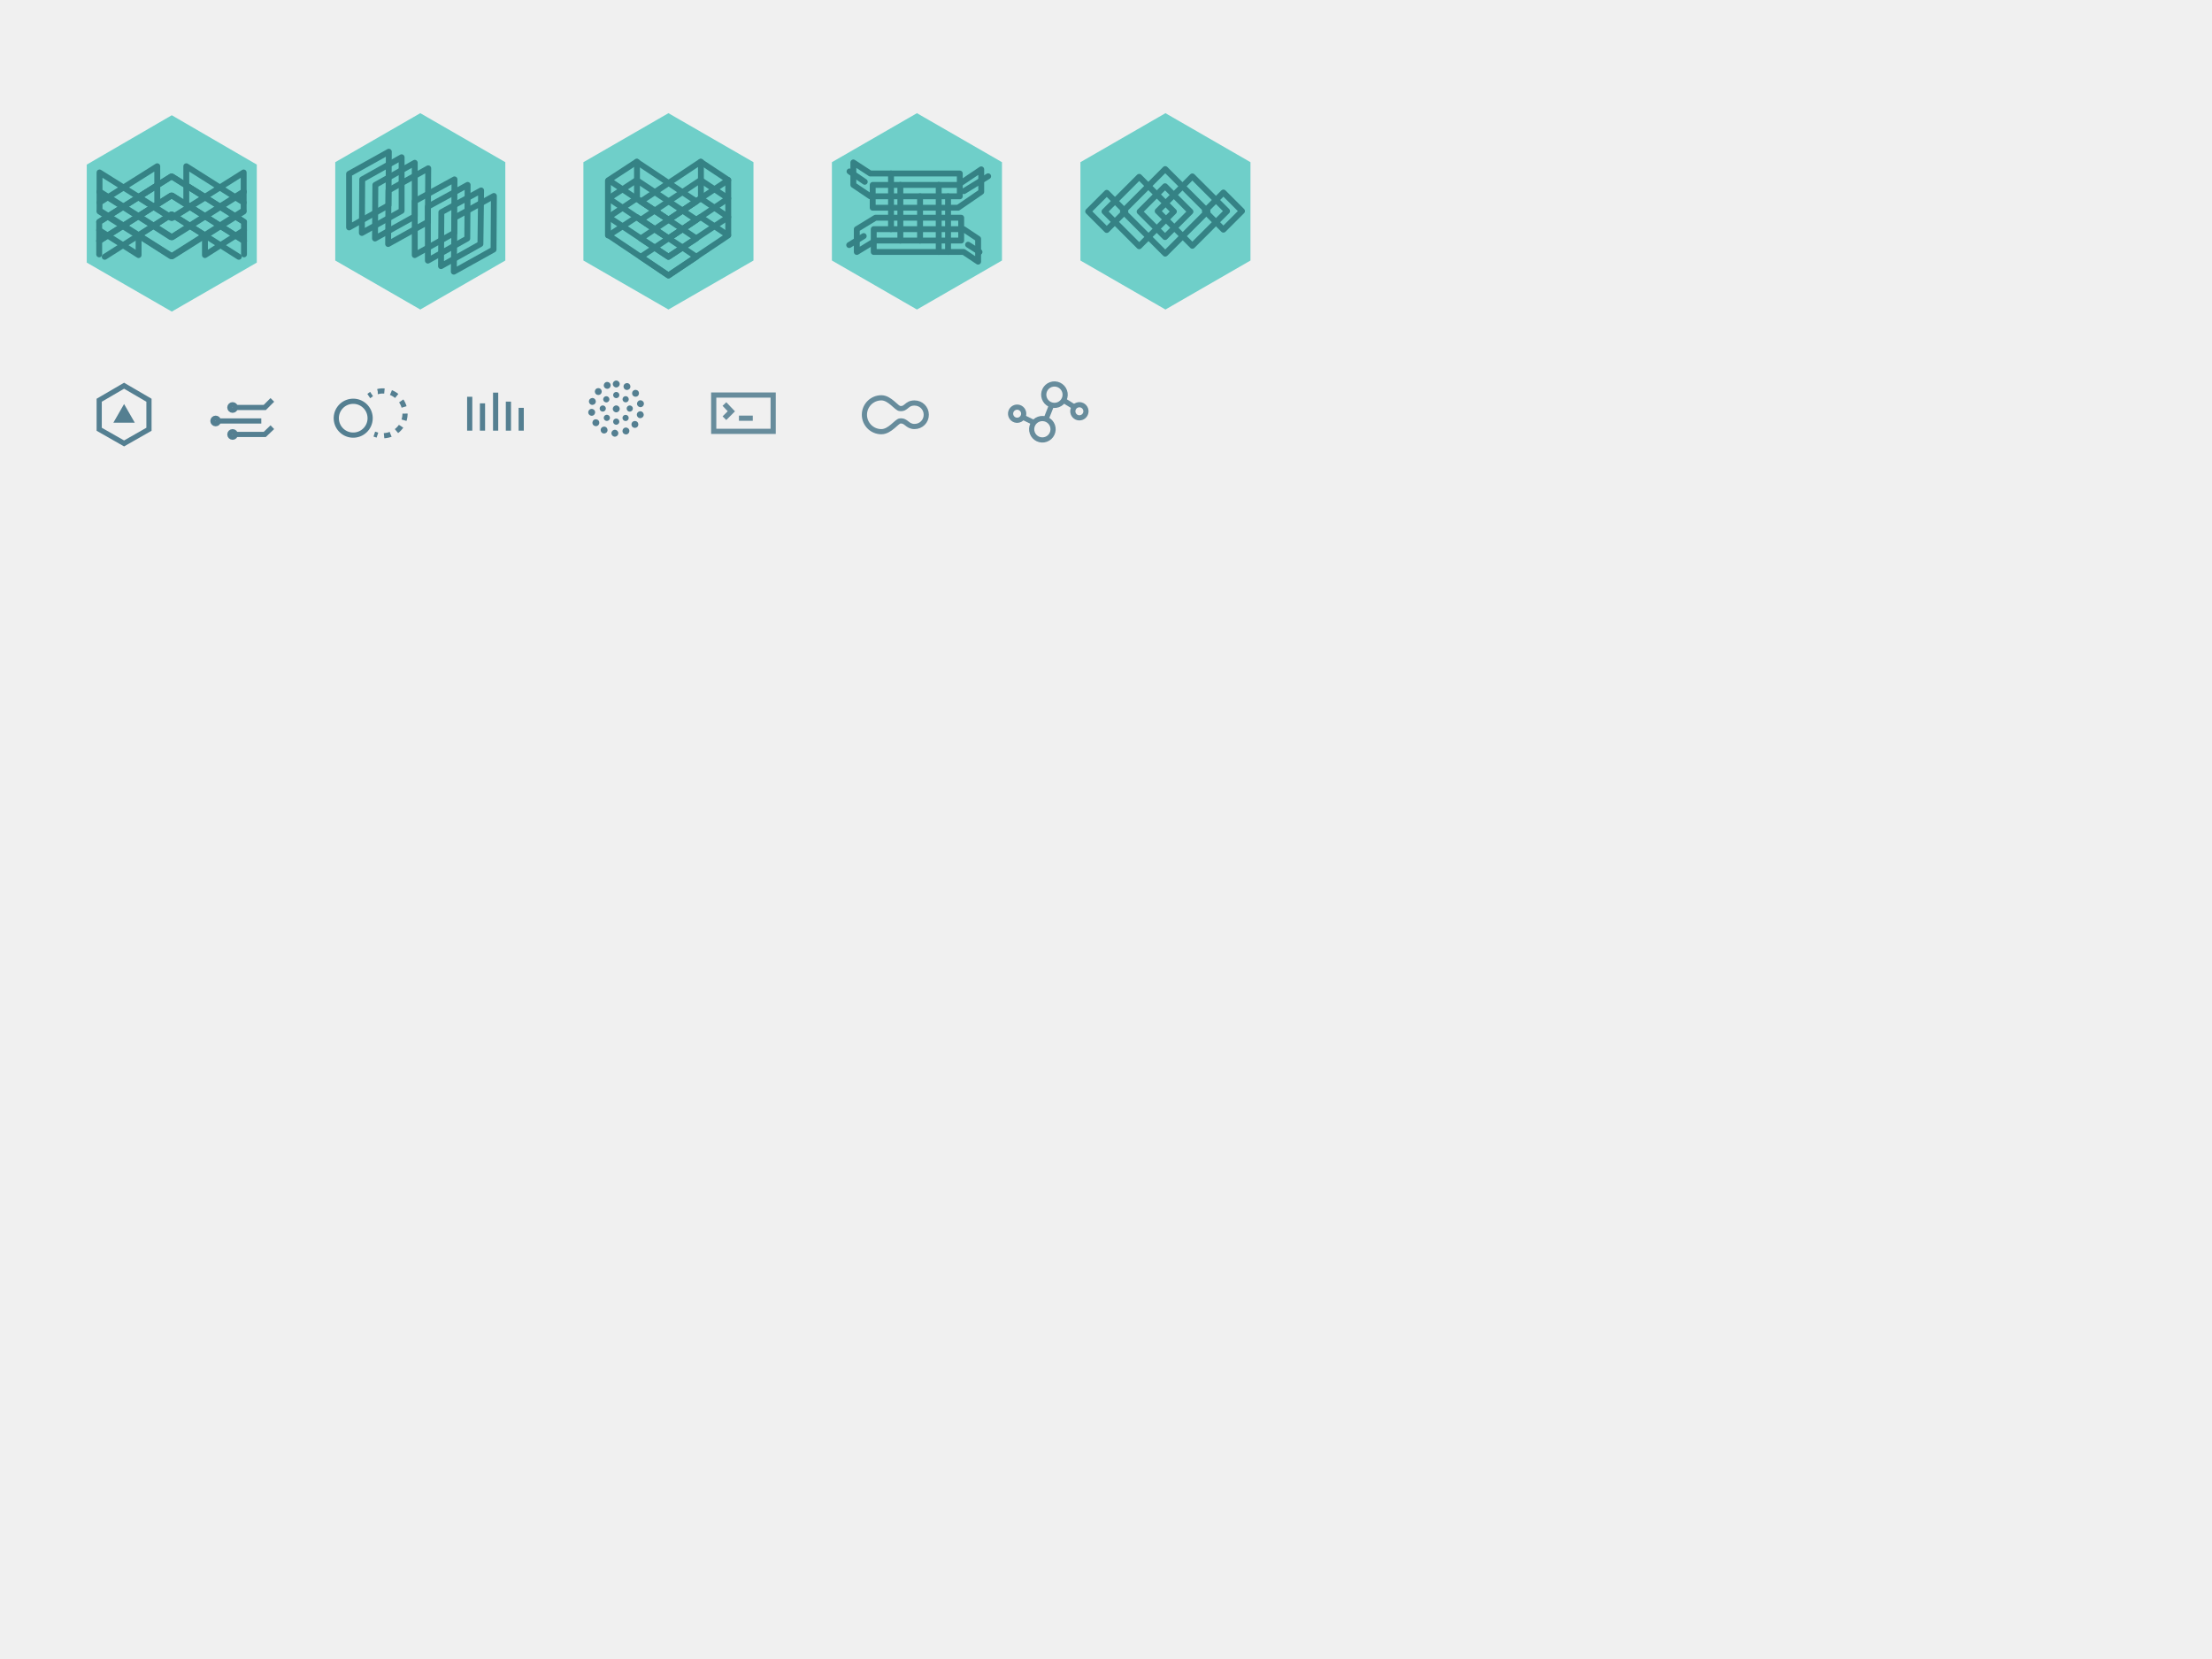
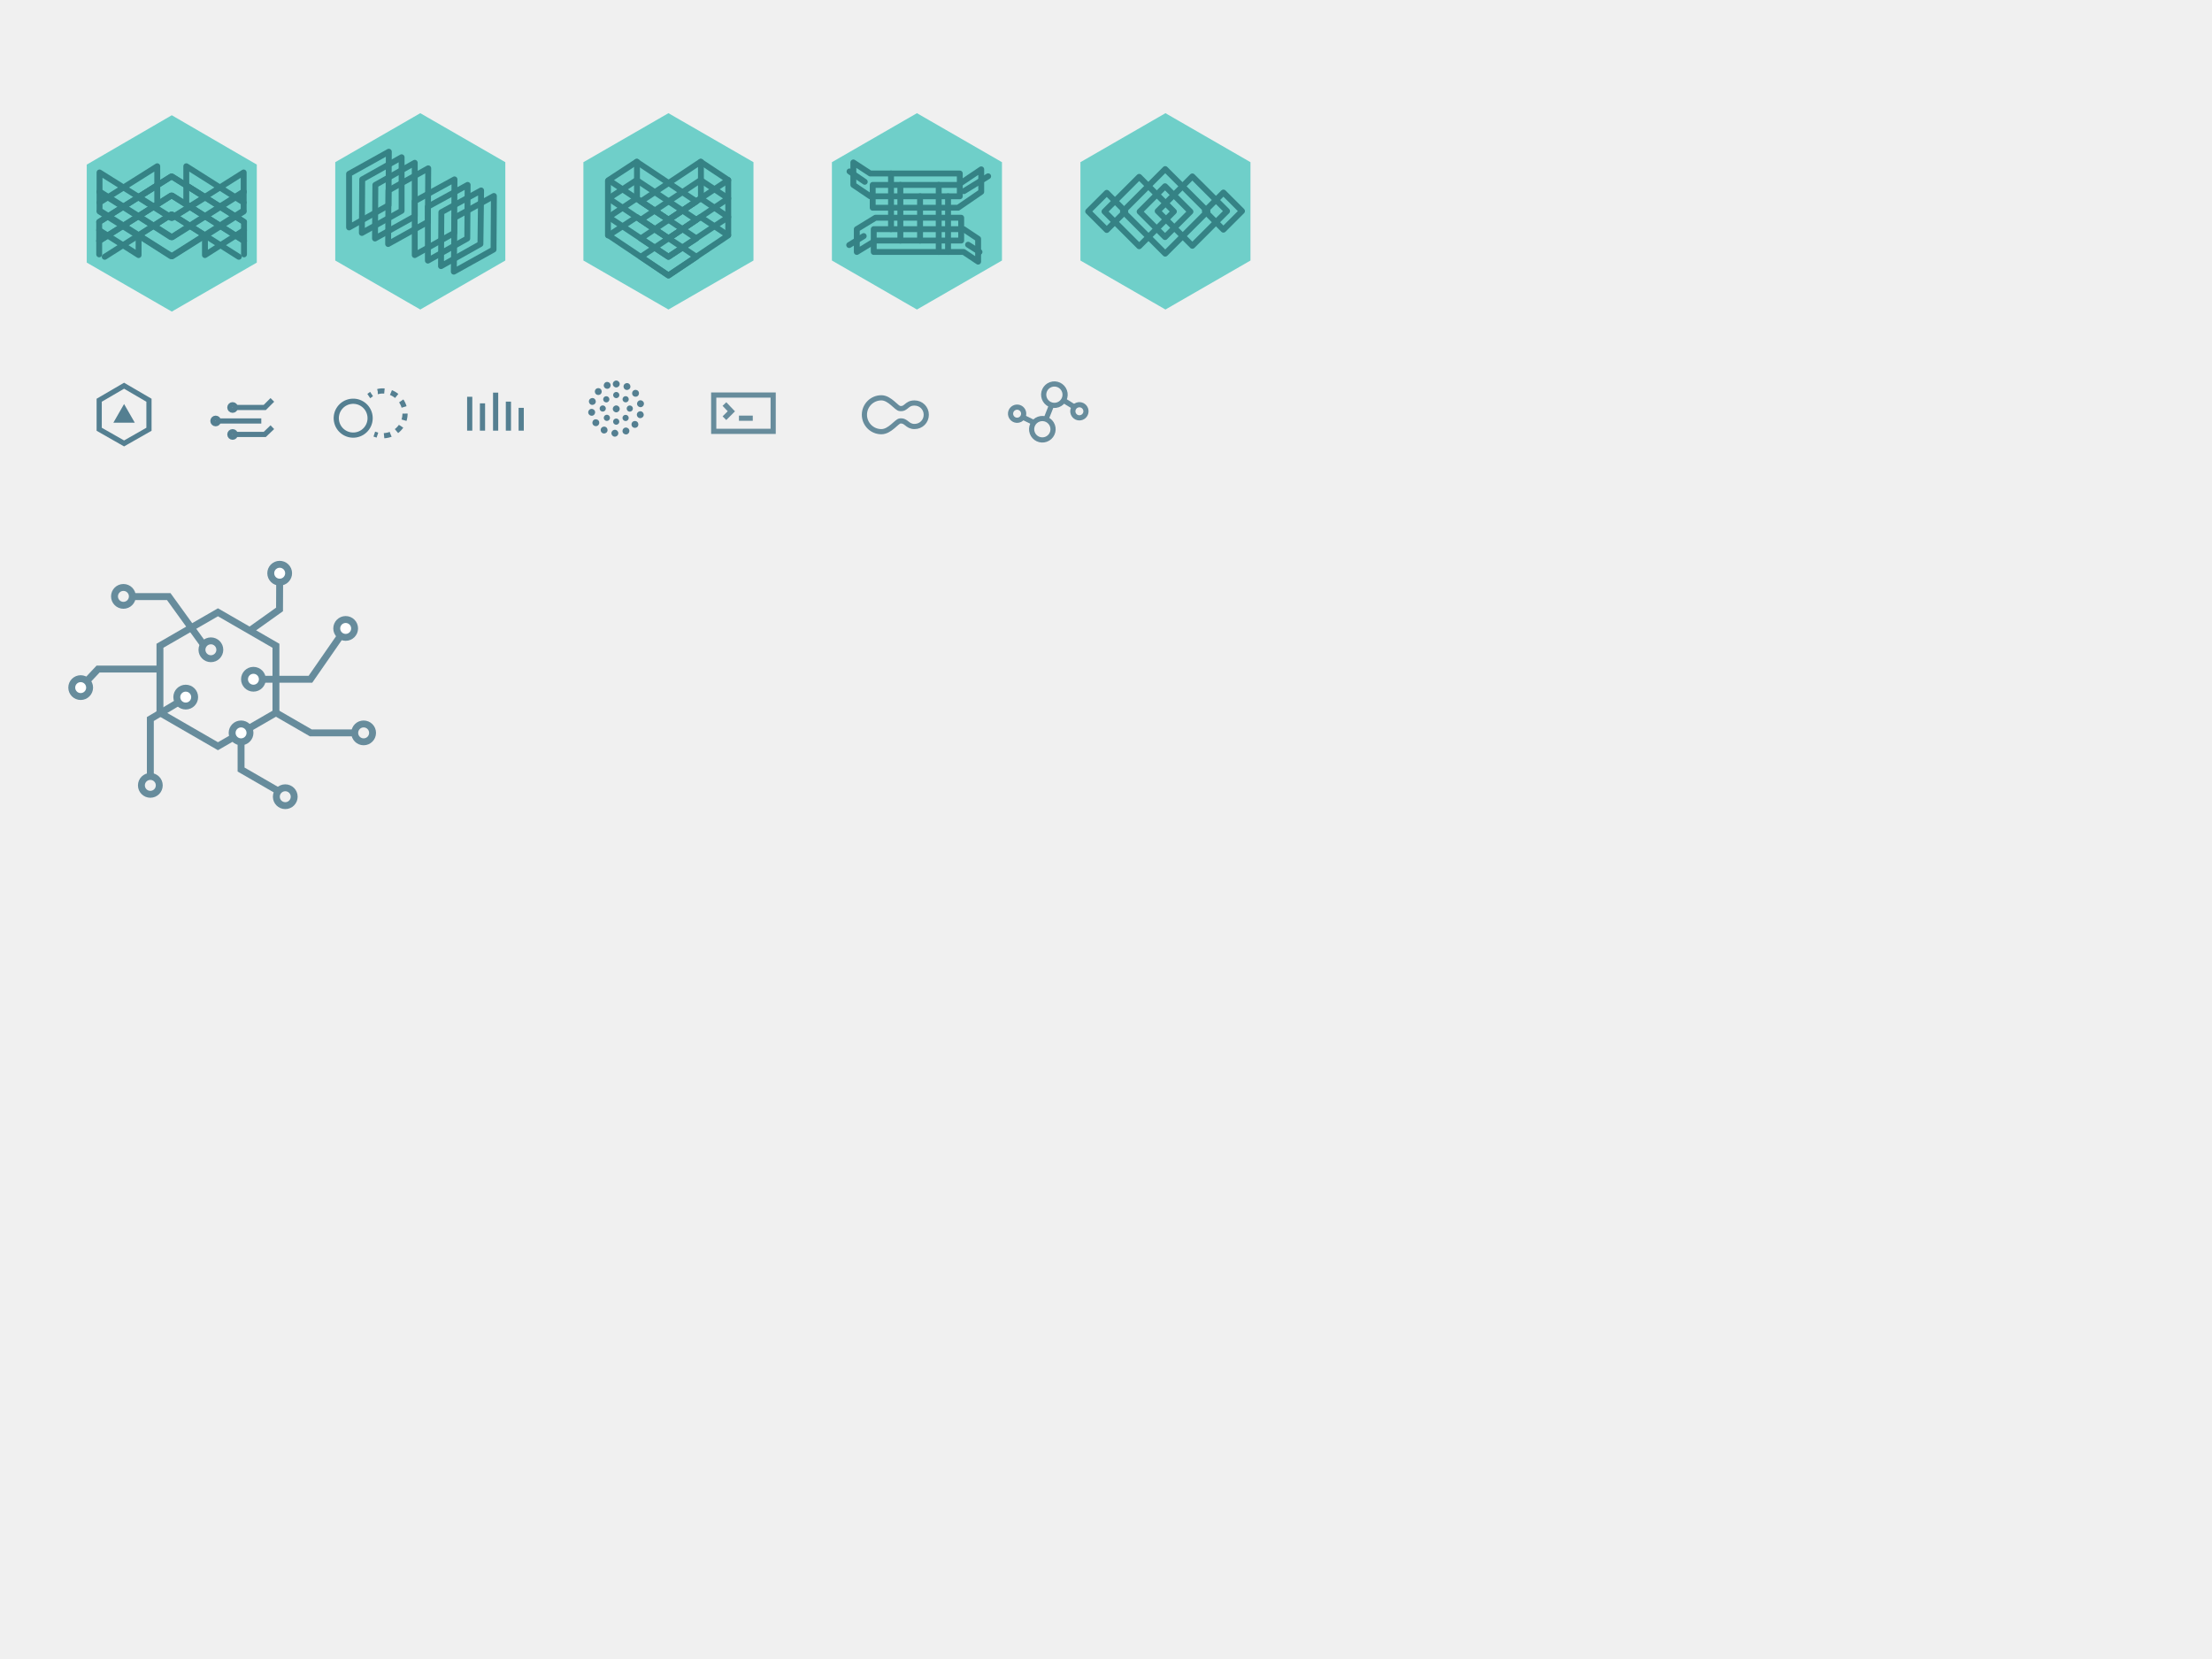
<svg xmlns="http://www.w3.org/2000/svg" version="1.1" id="svgs" x="0px" y="0px" viewBox="0 0 640 480" style="enable-background:new 0 0 640 480;" xml:space="preserve">
  <style type="text/css">
	.st0{fill:none;stroke:#547F91;stroke-width:1.5;stroke-miterlimit:10;}
	.st1{fill:none;stroke:#547F91;stroke-width:1.5;stroke-miterlimit:10;stroke-dasharray:1.945,1.945;}
	.st2{fill:#547F91;}
	.st3{fill:#FFFFFF;}
	.st4{fill:none;stroke:#678C9C;stroke-width:1.5;stroke-miterlimit:10;}
	.st5{fill:#6FCFC9;stroke:#6FCFC9;stroke-width:2;stroke-miterlimit:10;}
	.st6{fill:none;stroke:#358285;stroke-width:1.704;stroke-linecap:round;stroke-linejoin:round;stroke-miterlimit:10;}
	.st7{fill:none;}
+ 	.st8{fill:none;stroke:#678C9C;stroke-width:2;stroke-miterlimit:10;}
+ 	.st9{fill:#FFFFFF;stroke:#678C9C;stroke-width:2;stroke-miterlimit:10;}
</style>
  <g id="nav-stats">
    <line class="st0" x1="135.9" y1="114.8" x2="135.9" y2="124.6" />
    <line class="st0" x1="139.6" y1="116.7" x2="139.6" y2="124.6" />
    <line class="st0" x1="143.4" y1="113.6" x2="143.4" y2="124.6" />
    <line class="st0" x1="147.1" y1="116.2" x2="147.1" y2="124.6" />
    <line class="st0" x1="150.8" y1="118" x2="150.8" y2="124.6" />
  </g>
  <g id="nav-scale">
-     <ellipse transform="matrix(0.9876 -0.1567 0.1567 0.9876 -17.6982 17.51)" class="st0" cx="102.2" cy="121" rx="4.9" ry="4.9" />
+     <ellipse transform="matrix(0.9876 -0.1567 0.1567 0.9876 -17.6982 17.5096)" class="st0" cx="102.195" cy="120.995" rx="4.9" ry="4.9" />
    <g>
      <g>
        <path class="st0" d="M106.7,114.6c0.3-0.2,0.5-0.4,0.8-0.6" />
        <path class="st1" d="M109.3,113.3c0.1,0,0.3-0.1,0.4-0.1c3.5-0.6,6.9,1.9,7.4,5.4c0.6,3.5-1.8,6.9-5.4,7.4     c-0.6,0.1-1.1,0.1-1.6,0.1" />
        <path class="st0" d="M109.2,125.9c-0.3-0.1-0.6-0.2-0.9-0.3" />
      </g>
    </g>
  </g>
  <g id="nav-app-component">
    <polygon class="st0" points="43.1,124.2 35.9,128.3 28.7,124.2 28.7,115.8 35.9,111.6 43.1,115.8  " />
    <polygon class="st2" points="32.8,122.3 35.9,116.9 39,122.3  " />
  </g>
  <g id="nav-platform-component">
    <circle class="st0" cx="62.4" cy="121.8" r="0.8" />
    <circle class="st0" cx="67.3" cy="125.7" r="0.8" />
    <circle class="st0" cx="67.3" cy="117.9" r="0.8" />
    <polyline class="st0" points="68,125.7 76.6,125.7 78.8,123.6  " />
    <polyline class="st0" points="68,117.9 76.6,117.9 78.8,115.7  " />
    <line class="st0" x1="63.6" y1="121.8" x2="75.6" y2="121.8" />
  </g>
  <g id="nav-instance-health">
    <circle class="st2" cx="178.3" cy="111.1" r="1" />
    <circle class="st2" cx="178.3" cy="114.3" r="0.9" />
    <circle class="st2" cx="178.3" cy="118.3" r="1" />
-     <ellipse transform="matrix(0.704 -0.7102 0.7102 0.704 -28.4306 162.7513)" class="st2" cx="181" cy="115.5" rx="0.9" ry="0.9" />
-     <ellipse transform="matrix(1 -9.099247e-03 9.099247e-03 1 -1.068 1.6628)" class="st2" cx="182.2" cy="118.2" rx="0.9" ry="0.9" />
-     <ellipse transform="matrix(0.6975 -0.7166 0.7166 0.6975 -31.8797 166.3004)" class="st2" cx="181" cy="120.9" rx="0.9" ry="0.9" />
-     <ellipse transform="matrix(0.9998 -1.820124e-02 1.820124e-02 0.9998 -2.1909 3.2654)" class="st2" cx="178.3" cy="122" rx="0.9" ry="0.9" />
-     <ellipse transform="matrix(0.691 -0.7229 0.7229 0.691 -33.1592 164.2942)" class="st2" cx="175.6" cy="120.9" rx="0.9" ry="0.9" />
-     <ellipse transform="matrix(0.9996 -2.710178e-02 2.710178e-02 0.9996 -3.1393 4.7698)" class="st2" cx="174.4" cy="118.2" rx="0.9" ry="0.9" />
-     <ellipse transform="matrix(0.6848 -0.7287 0.7287 0.6848 -28.8574 164.2514)" class="st2" cx="175.4" cy="115.5" rx="0.9" ry="0.9" />
-     <ellipse transform="matrix(0.4398 -0.8981 0.8981 0.4398 1.214 225.5818)" class="st2" cx="181.4" cy="111.8" rx="1" ry="1" />
-     <ellipse transform="matrix(0.7901 -0.613 0.613 0.7901 -31.1766 136.6112)" class="st2" cx="183.9" cy="113.8" rx="1" ry="1" />
-     <ellipse transform="matrix(0.9792 -0.2031 0.2031 0.9792 -19.8594 40.0698)" class="st2" cx="185.3" cy="116.8" rx="1" ry="1" />
-     <ellipse transform="matrix(0.2483 -0.9687 0.9687 0.2483 23.0229 269.5952)" class="st2" cx="185.2" cy="120" rx="1" ry="1" />
-     <ellipse transform="matrix(0.6494 -0.7605 0.7605 0.6494 -28.9885 182.7595)" class="st2" cx="183.7" cy="122.8" rx="1" ry="1" />
-     <ellipse transform="matrix(0.9177 -0.3973 0.3973 0.9177 -34.6371 82.2109)" class="st2" cx="181.1" cy="124.7" rx="1" ry="1" />
-     <ellipse transform="matrix(4.699952e-02 -0.9989 0.9989 4.699952e-02 44.3772 297.1606)" class="st2" cx="177.9" cy="125.3" rx="1" ry="1" />
-     <ellipse transform="matrix(0.4818 -0.8763 0.8763 0.4818 -18.4442 217.6696)" class="st2" cx="174.8" cy="124.4" rx="1" ry="1" />
-     <ellipse transform="matrix(0.8181 -0.575 0.575 0.8181 -38.9615 121.3807)" class="st2" cx="172.4" cy="122.3" rx="1" ry="1" />
-     <ellipse transform="matrix(0.9877 -0.1562 0.1562 0.9877 -16.5334 28.2069)" class="st2" cx="171.2" cy="119.3" rx="1" ry="1" />
-     <ellipse transform="matrix(0.2942 -0.9557 0.9557 0.2942 10.0098 245.8038)" class="st2" cx="171.4" cy="116.1" rx="1" ry="1" />
-     <ellipse transform="matrix(0.6846 -0.7289 0.7289 0.6846 -27.9848 161.8968)" class="st2" cx="173.1" cy="113.3" rx="1" ry="1" />
-     <ellipse transform="matrix(0.9354 -0.3535 0.3535 0.9354 -28.0767 69.3121)" class="st2" cx="175.7" cy="111.5" rx="1" ry="1" />
+     <ellipse transform="matrix(0.704 -0.7102 0.7102 0.704 -28.4579 162.7545)" class="st2" cx="181.021" cy="115.517" rx="0.9" ry="0.9" />
+     <ellipse transform="matrix(1 -0.0091 0.0091 1 -1.068 1.6628)" class="st2" cx="182.208" cy="118.205" rx="0.9" ry="0.9" />
+     <ellipse transform="matrix(0.6975 -0.7166 0.7166 0.6975 -31.8976 166.2869)" class="st2" cx="181.005" cy="120.924" rx="0.9" ry="0.9" />
+     <ellipse transform="matrix(0.9998 -0.0182 0.0182 0.9998 -2.191 3.2655)" class="st2" cx="178.294" cy="121.996" rx="0.9" ry="0.9" />
+     <ellipse transform="matrix(0.691 -0.7229 0.7229 0.691 -33.1342 164.2812)" class="st2" cx="175.579" cy="120.895" rx="0.9" ry="0.9" />
+     <ellipse transform="matrix(0.9996 -0.0271 0.0271 0.9996 -3.1394 4.77)" class="st2" cx="174.394" cy="118.196" rx="0.9" ry="0.9" />
+     <ellipse transform="matrix(0.6848 -0.7287 0.7287 0.6848 -28.8999 164.2463)" class="st2" cx="175.421" cy="115.532" rx="0.9" ry="0.9" />
+     <ellipse transform="matrix(0.4398 -0.8981 0.8981 0.4398 1.1817 225.5667)" class="st2" cx="181.401" cy="111.836" rx="1" ry="1" />
+     <ellipse transform="matrix(0.7901 -0.613 0.613 0.7901 -31.1559 136.6048)" class="st2" cx="183.882" cy="113.794" rx="1" ry="1" />
+     <ellipse transform="matrix(0.9792 -0.2031 0.2031 0.9792 -19.8604 40.0689)" class="st2" cx="185.308" cy="116.806" rx="1" ry="1" />
+     <ellipse transform="matrix(0.2483 -0.9687 0.9687 0.2483 23.0243 269.6462)" class="st2" cx="185.252" cy="119.988" rx="1" ry="1" />
+     <ellipse transform="matrix(0.6494 -0.7605 0.7605 0.6494 -28.9786 182.7525)" class="st2" cx="183.696" cy="122.802" rx="1" ry="1" />
+     <ellipse transform="matrix(0.9177 -0.3973 0.3973 0.9177 -34.6353 82.2147)" class="st2" cx="181.102" cy="124.697" rx="1" ry="1" />
+     <ellipse transform="matrix(0.047 -0.9989 0.9989 0.047 44.3326 297.1582)" class="st2" cx="177.901" cy="125.345" rx="1" ry="1" />
+     <ellipse transform="matrix(0.4818 -0.8763 0.8763 0.4818 -18.4591 217.6423)" class="st2" cx="174.786" cy="124.428" rx="1" ry="1" />
+     <ellipse transform="matrix(0.8181 -0.575 0.575 0.8181 -38.9744 121.3779)" class="st2" cx="172.401" cy="122.304" rx="1" ry="1" />
+     <ellipse transform="matrix(0.9877 -0.1562 0.1562 0.9877 -16.5334 28.2058)" class="st2" cx="171.195" cy="119.298" rx="1" ry="1" />
+     <ellipse transform="matrix(0.2942 -0.9557 0.9557 0.2942 9.9542 245.7863)" class="st2" cx="171.392" cy="116.153" rx="1" ry="1" />
+     <ellipse transform="matrix(0.6846 -0.7289 0.7289 0.6846 -27.9825 161.9075)" class="st2" cx="173.104" cy="113.289" rx="1" ry="1" />
+     <ellipse transform="matrix(0.9354 -0.3535 0.3535 0.9354 -28.0721 69.3073)" class="st2" cx="175.688" cy="111.499" rx="1" ry="1" />
  </g>
  <g id="corner-bg">
    <polygon class="st3" points="36.1,-18 626.2,-18 626.2,-75 12.7,-75 12.7,-32.5  " />
  </g>
  <g id="nav-split">
    <path class="st4" d="M255,115.1c-2.7,0-4.9,2.2-4.9,4.9s2.2,4.9,4.9,4.9l0,0c2.5,0,4.4-3,5.4-3.1c1.9-0.2,2,1.6,4.2,1.6l0,0   c1.9,0,3.4-1.5,3.4-3.4s-1.5-3.4-3.4-3.4l0,0c-2.4,0-2.3,1.8-4.2,1.6C259.4,118.2,257.5,115.1,255,115.1L255,115.1z" />
  </g>
  <g id="nav-admin">
-     <ellipse transform="matrix(0.9413 -0.3375 0.3375 0.9413 -24.225 109.0739)" class="st4" cx="301.6" cy="124.2" rx="3.1" ry="3.1" />
-     <ellipse transform="matrix(0.9412 -0.3377 0.3377 0.9412 -20.6403 109.7402)" class="st4" cx="305.1" cy="114.2" rx="3.1" ry="3.1" />
-     <ellipse transform="matrix(0.9413 -0.3376 0.3376 0.9413 -21.8412 112.4148)" class="st4" cx="312.3" cy="119" rx="1.9" ry="1.9" />
+     <ellipse transform="matrix(0.9413 -0.3375 0.3375 0.9413 -24.2198 109.0759)" class="st4" cx="301.589" cy="124.193" rx="3.1" ry="3.1" />
+     <ellipse transform="matrix(0.9412 -0.3377 0.3377 0.9412 -20.6404 109.7416)" class="st4" cx="305.085" cy="114.193" rx="3.1" ry="3.1" />
+     <ellipse transform="matrix(0.9413 -0.3376 0.3376 0.9413 -21.8381 112.4181)" class="st4" cx="312.301" cy="118.997" rx="1.9" ry="1.9" />
    <line class="st4" x1="302.6" y1="121.4" x2="304.3" y2="117.1" />
    <line class="st4" x1="310.9" y1="117.8" x2="308" y2="116" />
-     <ellipse transform="matrix(0.8869 -0.4619 0.4619 0.8869 -22.0117 149.4702)" class="st4" cx="294.3" cy="119.7" rx="1.9" ry="1.9" />
+     <ellipse transform="matrix(0.8869 -0.4619 0.4619 0.8869 -22.0116 149.472)" class="st4" cx="294.292" cy="119.695" rx="1.9" ry="1.9" />
    <line class="st4" x1="295.9" y1="120.7" x2="299" y2="122.2" />
  </g>
  <g id="nav-console">
    <rect x="206.5" y="114.3" class="st4" width="17.2" height="10.5" />
    <line class="st4" x1="213.8" y1="121" x2="217.8" y2="121" />
    <polyline class="st4" points="209.6,116.9 211.6,119 209.6,121  " />
  </g>
  <g id="hex-glob-storage">
    <polygon class="st5" points="360.8,74.8 337.2,88.4 313.6,74.8 313.6,47.5 337.2,33.9 360.8,47.5  " />
-     <rect x="328.5" y="52.5" transform="matrix(0.7071 -0.7071 0.7071 0.7071 55.4985 256.3112)" class="st6" width="17.3" height="17.3" />
-     <rect x="331.9" y="56" transform="matrix(0.7071 -0.7071 0.7071 0.7071 55.4467 256.3251)" class="st6" width="10.4" height="10.4" />
-     <rect x="337.9" y="54" transform="matrix(0.707 -0.7072 0.7072 0.707 57.8638 261.8648)" class="st6" width="14.2" height="14.2" />
-     <rect x="322.5" y="54.1" transform="matrix(0.7072 -0.707 0.707 0.7072 53.2402 250.9514)" class="st6" width="14.2" height="14.2" />
-     <rect x="350.2" y="57.3" transform="matrix(0.707 -0.7072 0.7072 0.707 60.4867 268.2266)" class="st6" width="7.6" height="7.6" />
-     <rect x="316.4" y="57.4" transform="matrix(0.7071 -0.7071 0.7071 0.7071 50.5297 244.3005)" class="st6" width="7.6" height="7.6" />
+     <rect x="328.487" y="52.502" transform="matrix(0.7071 -0.7071 0.7071 0.7071 55.5043 256.3023)" class="st6" width="17.3" height="17.3" />
+     <rect x="331.885" y="56.036" transform="matrix(0.7071 -0.7071 0.7071 0.7071 55.4292 256.2905)" class="st6" width="10.4" height="10.4" />
+     <rect x="337.889" y="53.979" transform="matrix(0.707 -0.7072 0.7072 0.707 57.8842 261.874)" class="st6" width="14.2" height="14.2" />
+     <rect x="322.502" y="54.105" transform="matrix(0.7072 -0.707 0.707 0.7072 53.2329 250.951)" class="st6" width="14.2" height="14.2" />
+     <rect x="350.175" y="57.276" transform="matrix(0.707 -0.7072 0.7072 0.707 60.5192 268.228)" class="st6" width="7.6" height="7.6" />
+     <rect x="316.418" y="57.362" transform="matrix(0.7071 -0.7071 0.7071 0.7071 50.5418 244.3419)" class="st6" width="7.6" height="7.6" />
  </g>
  <g id="hex-router">
    <polygon class="st5" points="288.9,74.8 265.3,88.4 241.7,74.8 241.7,47.5 265.3,33.9 288.9,47.5  " />
    <polygon class="st6" points="247.9,72.9 253.3,69.6 278.1,69.6 278.1,63 253.3,63 247.9,66.3  " />
    <polygon class="st6" points="283,75.7 278.8,72.9 252.8,72.9 252.8,66.3 278.8,66.3 283,69.1  " />
    <polygon class="st6" points="283.9,49 277.2,53.5 252.5,53.5 252.5,60.1 277.2,60.1 283.9,55.5  " />
    <polygon class="st6" points="246.9,47 251.8,50.2 277.7,50.2 277.7,56.8 251.8,56.8 246.9,53.5  " />
    <line class="st6" x1="257.8" y1="50.2" x2="257.8" y2="66.3" />
    <line class="st6" x1="271.6" y1="53.5" x2="271.6" y2="72.9" />
    <line class="st6" x1="260.5" y1="53.5" x2="260.5" y2="69.6" />
    <line class="st6" x1="274.3" y1="56.8" x2="274.3" y2="72.9" />
    <line class="st6" x1="266.2" y1="56.8" x2="266.2" y2="69.6" />
    <line class="st6" x1="278.9" y1="55.3" x2="285.9" y2="51" />
    <line class="st6" x1="245.7" y1="70.9" x2="249.9" y2="68.3" />
    <line class="st6" x1="280.1" y1="70.8" x2="283.4" y2="72.9" />
    <line class="st6" x1="245.8" y1="49.6" x2="250.2" y2="52.6" />
  </g>
  <g id="hex-health-monitor">
    <polygon class="st5" points="217,74.8 193.4,88.4 169.8,74.8 169.8,47.5 193.4,33.9 217,47.5  " />
    <polygon class="st6" points="176.1,52.1 184.2,46.8 201.5,58.3 193.4,63.6  " />
    <polygon class="st6" points="176.1,57.4 184.2,52.1 201.5,63.6 193.4,69  " />
    <polygon class="st6" points="176.1,62.8 184.2,57.4 201.5,69 193.4,74.3  " />
    <polygon class="st6" points="210.7,52.1 202.7,46.8 185.4,58.3 193.4,63.6  " />
    <line class="st6" x1="210.7" y1="67.9" x2="210.7" y2="52.1" />
    <polygon class="st6" points="210.7,57.4 202.7,52.1 185.4,63.6 193.4,69  " />
    <polygon class="st6" points="210.7,62.8 202.7,57.4 185.4,69 193.4,74.3  " />
    <polygon class="st6" points="176.1,68.1 184.2,62.8 201.5,74.3 193.4,79.7  " />
    <polygon class="st6" points="210.7,68.1 202.7,62.8 185.4,74.3 193.4,79.7  " />
    <line class="st6" x1="202.8" y1="57.4" x2="202.8" y2="46.8" />
    <line class="st6" x1="175.9" y1="68.1" x2="175.9" y2="52.3" />
    <line class="st6" x1="184.3" y1="57.4" x2="184.3" y2="46.8" />
  </g>
  <g id="hex-logger">
    <polygon class="st5" points="145.2,74.8 121.6,88.4 98,74.8 98,47.5 121.6,33.9 145.2,47.5  " />
    <polygon class="st6" points="112.3,70.6 112.4,55.1 123.9,48.7 123.8,64.2  " />
    <polygon class="st6" points="108.5,69 108.6,53.5 120,47.1 120,62.6  " />
    <polygon class="st6" points="104.7,67.4 104.8,51.9 116.2,45.5 116.2,61  " />
    <polygon class="st6" points="101,65.8 101,50.3 112.5,43.9 112.4,59.4  " />
    <polygon class="st6" points="131.3,78.6 131.5,63 142.9,56.7 142.8,72.2  " />
    <polygon class="st6" points="127.6,77 127.7,61.4 139.2,55.1 139,70.6  " />
    <polygon class="st6" points="123.8,75.4 123.8,59.8 135.3,53.5 135.2,69  " />
    <polygon class="st6" points="120,73.8 120,58.2 131.5,51.9 131.4,67.4  " />
  </g>
  <g id="hex-load-balancer">
    <polygon class="st5" points="73.3,75.4 49.7,89 26.1,75.4 26.1,48.2 49.7,34.5 73.3,48.2  " />
    <path class="st6" d="M67.4,61.6" />
    <line class="st6" x1="70.6" y1="69.7" x2="49.8" y2="56.6" />
    <line class="st6" x1="69.1" y1="74.3" x2="49.8" y2="62.1" />
    <polyline class="st6" points="49.8,51.1 70.6,64.2 70.6,66.8 70.6,73.6  " />
    <line class="st6" x1="70.6" y1="64.2" x2="53.9" y2="53.6" />
    <polyline class="st6" points="70.6,69.7 53.9,59.1 53.9,48.1 70.5,58.6  " />
    <polyline class="st6" points="49.7,74.1 70.5,60.9 70.5,49.9 49.7,63  " />
    <line class="st6" x1="49.9" y1="68.6" x2="59.4" y2="62.6" />
    <line class="st6" x1="49.9" y1="63" x2="59.4" y2="57.1" />
    <line class="st6" x1="59.4" y1="68.1" x2="49.9" y2="74.1" />
    <line class="st6" x1="49.8" y1="56.6" x2="59.3" y2="62.6" />
    <line class="st6" x1="49.8" y1="62.1" x2="59.3" y2="68.1" />
    <line class="st6" x1="59.3" y1="57" x2="49.8" y2="51.1" />
    <line class="st6" x1="70.5" y1="55.4" x2="49.7" y2="68.6" />
    <polygon class="st7" points="73.3,75.4 49.7,89 26.1,75.4 26.1,48.2 49.7,34.5 73.3,48.2 73.3,54.6 73.3,60.6 73.3,66.7  " />
    <line class="st6" x1="59.3" y1="62.7" x2="70.5" y2="55.6" />
    <polyline class="st6" points="70.6,66.6 59.3,73.8 59.3,68.3 70.5,61.2  " />
    <path class="st6" d="M70.6,66.8" />
    <path class="st6" d="M31.9,61.6" />
    <line class="st6" x1="28.7" y1="69.7" x2="49.5" y2="56.6" />
    <line class="st6" x1="30.3" y1="74.3" x2="49.5" y2="62.1" />
    <polyline class="st6" points="49.5,51.1 28.7,64.2 28.7,66.8 28.7,73.6  " />
    <line class="st6" x1="28.7" y1="64.2" x2="45.5" y2="53.6" />
    <polyline class="st6" points="28.7,69.7 45.5,59.1 45.5,48.1 28.8,58.6  " />
    <polyline class="st6" points="49.7,74.1 28.8,60.9 28.8,49.9 49.7,63  " />
    <line class="st6" x1="49.4" y1="68.6" x2="40" y2="62.6" />
    <line class="st6" x1="49.4" y1="63" x2="40" y2="57.1" />
    <line class="st6" x1="40" y1="68.1" x2="49.4" y2="74.1" />
    <line class="st6" x1="49.5" y1="56.6" x2="40.1" y2="62.6" />
    <line class="st6" x1="49.5" y1="62.1" x2="40.1" y2="68.1" />
    <line class="st6" x1="40.1" y1="57" x2="49.5" y2="51.1" />
    <line class="st6" x1="28.8" y1="55.4" x2="49.7" y2="68.6" />
    <line class="st6" x1="40.1" y1="62.7" x2="28.8" y2="55.6" />
    <polyline class="st6" points="28.7,66.6 40.1,73.8 40.1,68.3 28.8,61.2  " />
    <path class="st6" d="M28.7,66.8" />
    <path class="st6" d="M28.7,66.8" />
  </g>
+   <g>
+     <polygon class="st8" points="79.839,206.217 63.059,215.905 46.278,206.217 46.278,186.839 63.059,177.152 79.839,186.841  " />
+     <polyline class="st8" points="79.839,206.217 89.931,212.045 102.628,212.045  " />
+     <polyline class="st8" points="51.627,203.184 43.498,208.041 43.498,224.647  " />
+     <polyline class="st8" points="69.746,211.367 69.746,222.65 80.877,229.078  " />
+     <circle class="st8" cx="105.212" cy="212.045" r="2.583" />
+     <circle class="st8" cx="43.498" cy="227.231" r="2.583" />
+     <circle class="st9" cx="73.329" cy="196.529" r="2.583" />
+     <circle class="st9" cx="53.736" cy="201.695" r="2.583" />
+     <circle class="st9" cx="69.746" cy="212.045" r="2.583" />
+     <circle class="st8" cx="82.537" cy="230.512" r="2.583" />
+     <circle class="st8" cx="61.017" cy="188" r="2.583" />
+     <circle class="st8" cx="35.713" cy="172.551" r="2.583" />
+     <polyline class="st8" points="59.022,186.732 48.823,172.613 38.024,172.613  " />
+     <polyline class="st8" points="100.013,181.826 89.819,196.529 75.913,196.529  " />
+     <circle class="st9" cx="100.013" cy="181.826" r="2.583" />
+     <polyline class="st8" points="80.924,165.849 80.877,176.328 72.262,182.466  " />
+     <ellipse transform="matrix(0.8233 -0.5676 0.5676 0.8233 -79.8383 75.2395)" class="st9" cx="80.924" cy="165.849" rx="2.583" ry="2.583" />
+     <polyline class="st8" points="23.344,198.945 28.371,193.583 46.363,193.583  " />
+     <circle class="st9" cx="23.344" cy="198.945" r="2.583" />
+   </g>
</svg>
